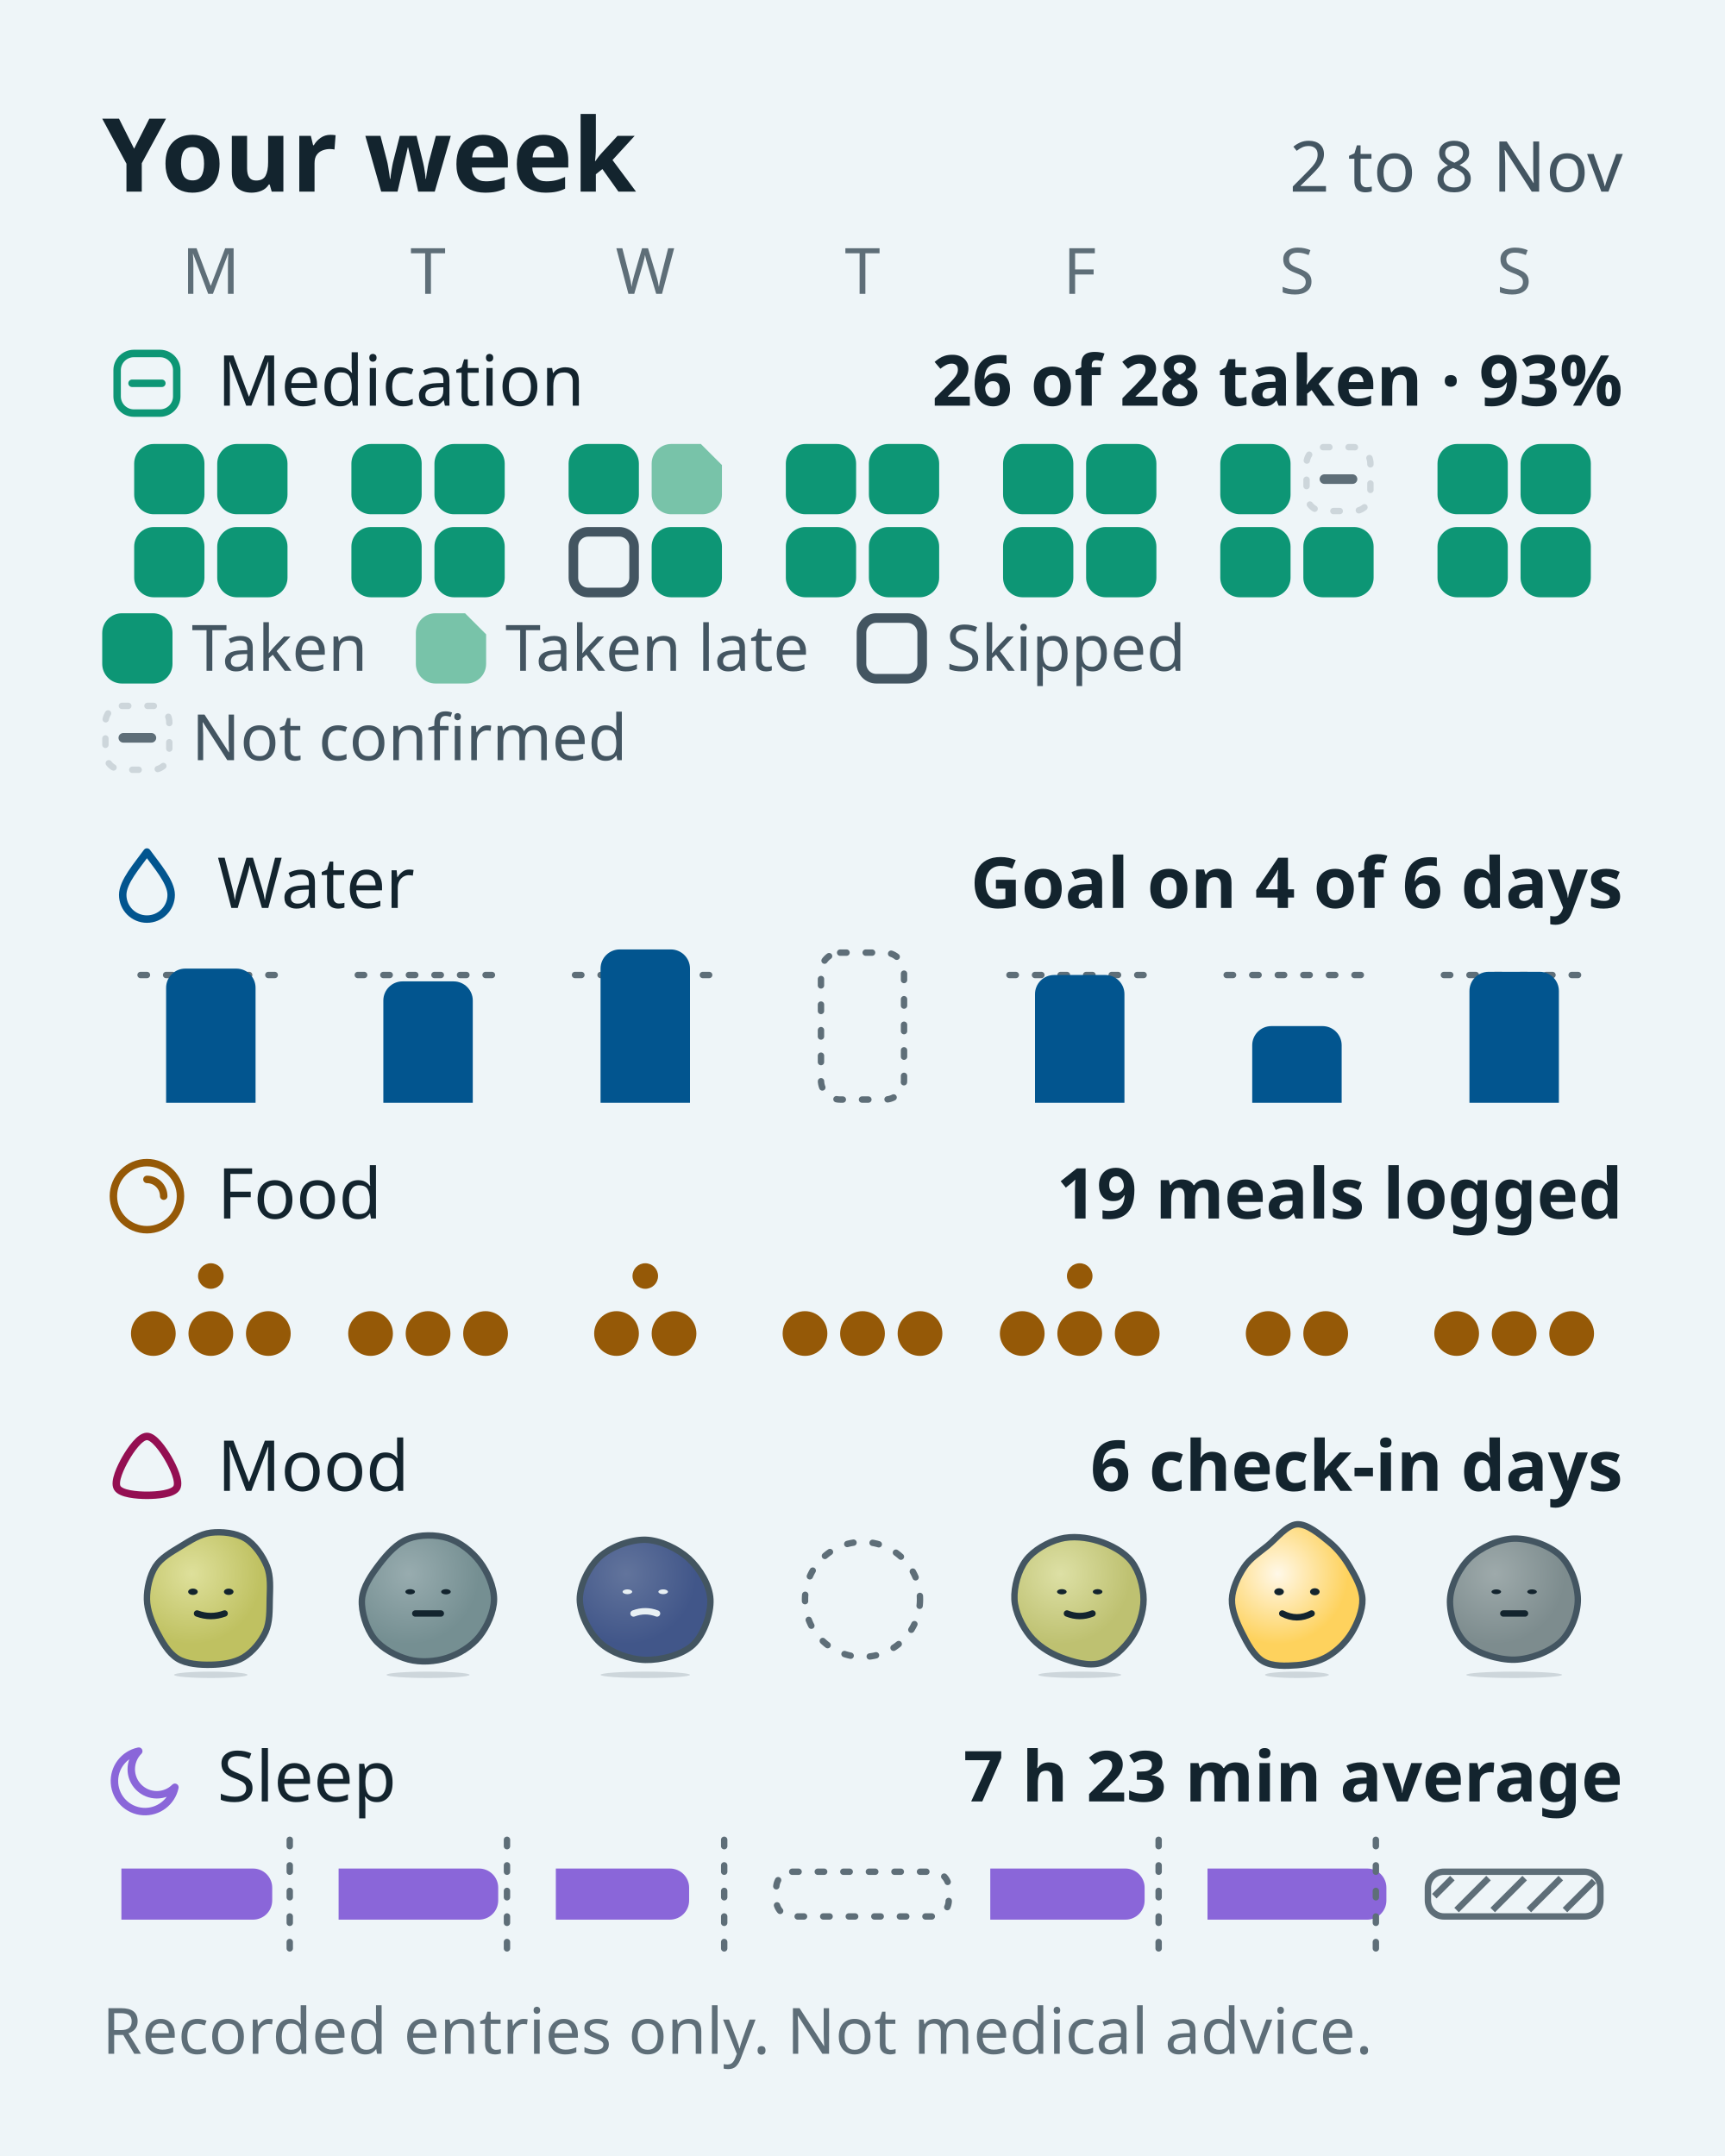
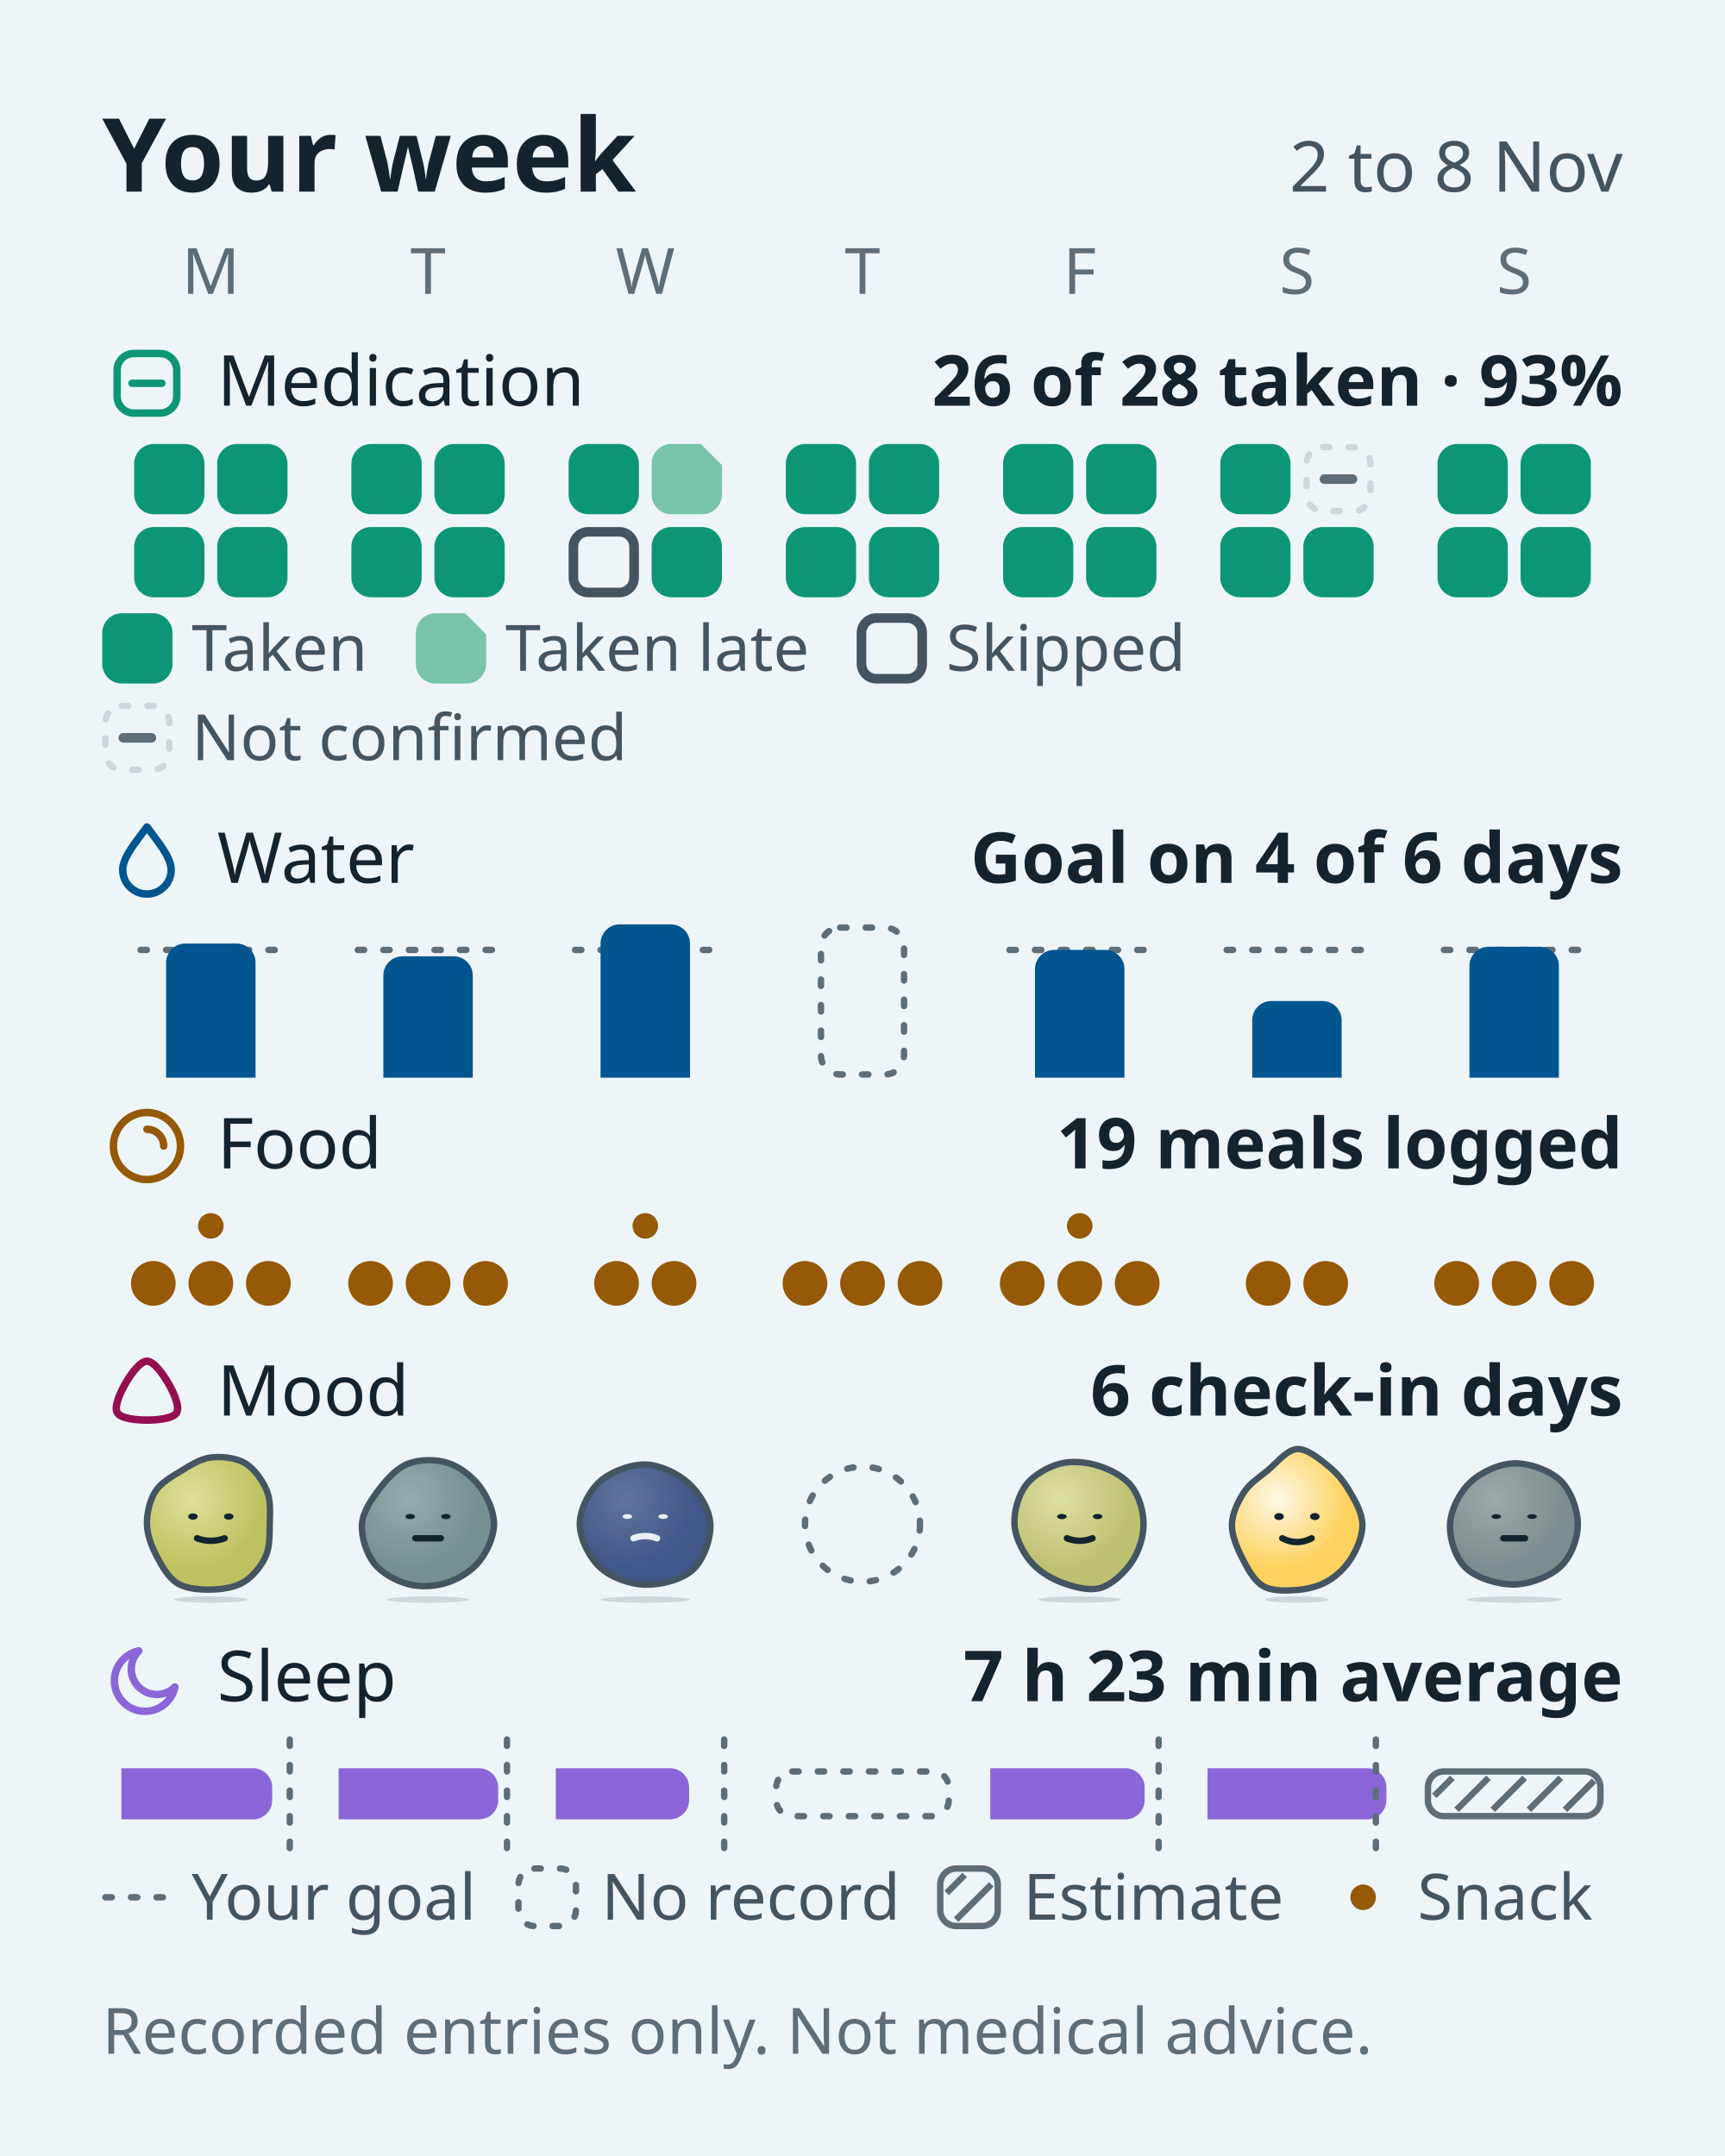
<svg xmlns="http://www.w3.org/2000/svg" width="1080" height="1350" viewBox="0 0 1080 1350">
  <defs>
-     <radialGradient id="g1" gradientUnits="userSpaceOnUse" cx="120" cy="985.5" r="44">
+     <radialGradient id="g1" gradientUnits="userSpaceOnUse" cx="120" cy="938.4" r="44">
      <stop offset="0" stop-color="#dee09b" />
      <stop offset="1" stop-color="#bfc161" />
    </radialGradient>
-     <radialGradient id="g2" gradientUnits="userSpaceOnUse" cx="256" cy="985.5" r="44">
+     <radialGradient id="g2" gradientUnits="userSpaceOnUse" cx="256" cy="938.4" r="44">
      <stop offset="0" stop-color="#98acaf" />
      <stop offset="1" stop-color="#758f92" />
    </radialGradient>
-     <radialGradient id="g3" gradientUnits="userSpaceOnUse" cx="392" cy="985.5" r="44">
+     <radialGradient id="g3" gradientUnits="userSpaceOnUse" cx="392" cy="938.4" r="44">
      <stop offset="0" stop-color="#62749c" />
      <stop offset="1" stop-color="#415689" />
    </radialGradient>
-     <radialGradient id="g4" gradientUnits="userSpaceOnUse" cx="664" cy="985.5" r="44">
+     <radialGradient id="g4" gradientUnits="userSpaceOnUse" cx="664" cy="938.4" r="44">
      <stop offset="0" stop-color="#dde0a5" />
      <stop offset="1" stop-color="#bec171" />
    </radialGradient>
-     <radialGradient id="g5" gradientUnits="userSpaceOnUse" cx="800" cy="985.5" r="44">
+     <radialGradient id="g5" gradientUnits="userSpaceOnUse" cx="800" cy="938.4" r="44">
      <stop offset="0" stop-color="#fff8e8" />
      <stop offset="1" stop-color="#fed25d" />
    </radialGradient>
-     <radialGradient id="g6" gradientUnits="userSpaceOnUse" cx="936" cy="985.5" r="44">
+     <radialGradient id="g6" gradientUnits="userSpaceOnUse" cx="936" cy="938.4" r="44">
      <stop offset="0" stop-color="#9eaaab" />
      <stop offset="1" stop-color="#7d8c8e" />
    </radialGradient>
  </defs>
  <rect width="1080" height="1350" fill="#eef5f8" />
  <text x="64" y="120" font-family="Geologica" font-weight="600" font-size="64" fill="#13242e">Your week</text>
  <text x="1016" y="120" font-family="IBM Plex Sans" font-weight="500" font-size="44" fill="#435561" text-anchor="end">2 to 8 Nov</text>
  <text x="132" y="184" font-family="IBM Plex Sans" font-weight="500" font-size="40" fill="#5e6e78" text-anchor="middle">M</text>
  <text x="268" y="184" font-family="IBM Plex Sans" font-weight="500" font-size="40" fill="#5e6e78" text-anchor="middle">T</text>
  <text x="404" y="184" font-family="IBM Plex Sans" font-weight="500" font-size="40" fill="#5e6e78" text-anchor="middle">W</text>
  <text x="540" y="184" font-family="IBM Plex Sans" font-weight="500" font-size="40" fill="#5e6e78" text-anchor="middle">T</text>
  <text x="676" y="184" font-family="IBM Plex Sans" font-weight="500" font-size="40" fill="#5e6e78" text-anchor="middle">F</text>
  <text x="812" y="184" font-family="IBM Plex Sans" font-weight="500" font-size="40" fill="#5e6e78" text-anchor="middle">S</text>
  <text x="948" y="184" font-family="IBM Plex Sans" font-weight="500" font-size="40" fill="#5e6e78" text-anchor="middle">S</text>
  <g>
    <rect x="73.33" y="221.33" width="37.33" height="37.33" rx="10.5" fill="none" stroke="#0d9675" stroke-width="4.67" stroke-linecap="round" stroke-linejoin="round" />
    <line x1="82.67" y1="240" x2="101.33" y2="240" stroke="#0d9675" stroke-width="4.67" stroke-linecap="round" stroke-linejoin="round" />
  </g>
  <text x="136" y="254" font-family="IBM Plex Sans" font-weight="500" font-size="44" fill="#13242e">Medication</text>
  <text x="1016" y="254" font-family="IBM Plex Sans" font-weight="600" font-size="44" fill="#13242e" text-anchor="end">26 of 28 taken · 93%</text>
  <g>
    <rect x="84" y="278" width="44" height="44" rx="12.32" fill="#0d9675" />
  </g>
  <g>
    <rect x="136" y="278" width="44" height="44" rx="12.32" fill="#0d9675" />
  </g>
  <g>
    <rect x="84" y="330" width="44" height="44" rx="12.32" fill="#0d9675" />
  </g>
  <g>
    <rect x="136" y="330" width="44" height="44" rx="12.32" fill="#0d9675" />
  </g>
  <g>
    <rect x="220" y="278" width="44" height="44" rx="12.32" fill="#0d9675" />
  </g>
  <g>
    <rect x="272" y="278" width="44" height="44" rx="12.32" fill="#0d9675" />
  </g>
  <g>
    <rect x="220" y="330" width="44" height="44" rx="12.32" fill="#0d9675" />
  </g>
  <g>
    <rect x="272" y="330" width="44" height="44" rx="12.32" fill="#0d9675" />
  </g>
  <g>
    <rect x="356" y="278" width="44" height="44" rx="12.32" fill="#0d9675" />
  </g>
  <g>
    <path d="M420.32 278 L438.8 278 L452 291.2 L452 309.68 A12.32 12.32 0 0 1 439.68 322 L420.32 322 A12.32 12.32 0 0 1 408 309.68 L408 290.32 A12.32 12.32 0 0 1 420.32 278 Z" fill="#78c3a9" />
  </g>
  <g>
    <rect x="359" y="333" width="38" height="38" rx="9.32" fill="none" stroke="#435561" stroke-width="6" />
  </g>
  <g>
    <rect x="408" y="330" width="44" height="44" rx="12.32" fill="#0d9675" />
  </g>
  <g>
    <rect x="492" y="278" width="44" height="44" rx="12.32" fill="#0d9675" />
  </g>
  <g>
    <rect x="544" y="278" width="44" height="44" rx="12.32" fill="#0d9675" />
  </g>
  <g>
    <rect x="492" y="330" width="44" height="44" rx="12.32" fill="#0d9675" />
  </g>
  <g>
    <rect x="544" y="330" width="44" height="44" rx="12.32" fill="#0d9675" />
  </g>
  <g>
    <rect x="628" y="278" width="44" height="44" rx="12.32" fill="#0d9675" />
  </g>
  <g>
    <rect x="680" y="278" width="44" height="44" rx="12.32" fill="#0d9675" />
  </g>
  <g>
    <rect x="628" y="330" width="44" height="44" rx="12.32" fill="#0d9675" />
  </g>
  <g>
    <rect x="680" y="330" width="44" height="44" rx="12.32" fill="#0d9675" />
  </g>
  <g>
    <rect x="764" y="278" width="44" height="44" rx="12.32" fill="#0d9675" />
  </g>
  <g>
    <rect x="818" y="280" width="40" height="40" rx="10.32" fill="none" stroke="#cdd6db" stroke-width="4" stroke-linecap="round" stroke-linejoin="round" stroke-dasharray="4 12" />
    <line x1="829.2" y1="300" x2="846.8" y2="300" stroke="#5e6e78" stroke-width="6" stroke-linecap="round" stroke-linejoin="round" />
  </g>
  <g>
    <rect x="764" y="330" width="44" height="44" rx="12.32" fill="#0d9675" />
  </g>
  <g>
    <rect x="816" y="330" width="44" height="44" rx="12.32" fill="#0d9675" />
  </g>
  <g>
    <rect x="900" y="278" width="44" height="44" rx="12.32" fill="#0d9675" />
  </g>
  <g>
    <rect x="952" y="278" width="44" height="44" rx="12.32" fill="#0d9675" />
  </g>
  <g>
    <rect x="900" y="330" width="44" height="44" rx="12.32" fill="#0d9675" />
  </g>
  <g>
    <rect x="952" y="330" width="44" height="44" rx="12.32" fill="#0d9675" />
  </g>
  <g>
    <rect x="64" y="384" width="44" height="44" rx="12.32" fill="#0d9675" />
  </g>
  <text x="120" y="420" font-family="IBM Plex Sans" font-weight="500" font-size="40" fill="#435561">Taken</text>
  <g>
    <path d="M272.68 384 L291.16 384 L304.36 397.2 L304.36 415.68 A12.32 12.32 0 0 1 292.04 428 L272.68 428 A12.32 12.32 0 0 1 260.36 415.68 L260.36 396.32 A12.32 12.32 0 0 1 272.68 384 Z" fill="#78c3a9" />
  </g>
  <text x="316.36" y="420" font-family="IBM Plex Sans" font-weight="500" font-size="40" fill="#435561">Taken late</text>
  <g>
    <rect x="539.36" y="387" width="38" height="38" rx="9.32" fill="none" stroke="#435561" stroke-width="6" />
  </g>
  <text x="592.36" y="420" font-family="IBM Plex Sans" font-weight="500" font-size="40" fill="#435561">Skipped</text>
  <g>
    <rect x="66" y="442" width="40" height="40" rx="10.32" fill="none" stroke="#cdd6db" stroke-width="4" stroke-linecap="round" stroke-linejoin="round" stroke-dasharray="4 12" />
    <line x1="77.2" y1="462" x2="94.8" y2="462" stroke="#5e6e78" stroke-width="6" stroke-linecap="round" stroke-linejoin="round" />
  </g>
  <text x="120" y="476" font-family="IBM Plex Sans" font-weight="500" font-size="40" fill="#435561">Not confirmed</text>
  <g>
-     <path d="M92 533.5 C85.93 541.9 76.83 552.17 76.83 560.33 A15.17 15.17 0 0 0 107.17 560.33 C107.17 552.17 98.07 541.9 92 533.5 Z" fill="none" stroke="#02558f" stroke-width="4.67" stroke-linecap="round" stroke-linejoin="round" />
-   </g>
-   <text x="136" y="568.5" font-family="IBM Plex Sans" font-weight="500" font-size="44" fill="#13242e">Water</text>
-   <text x="1016" y="568.5" font-family="IBM Plex Sans" font-weight="600" font-size="44" fill="#13242e" text-anchor="end">Goal on 4 of 6 days</text>
-   <g>
-     <line x1="88" y1="610.5" x2="176" y2="610.5" stroke="#5e6e78" stroke-width="4" stroke-linecap="round" stroke-linejoin="round" stroke-dasharray="4 12" />
-     <path d="M104 690.5 L104 618.5 A12 12 0 0 1 116 606.5 L148 606.5 A12 12 0 0 1 160 618.5 L160 690.5 Z" fill="#02558f" />
-   </g>
-   <g>
-     <line x1="224" y1="610.5" x2="312" y2="610.5" stroke="#5e6e78" stroke-width="4" stroke-linecap="round" stroke-linejoin="round" stroke-dasharray="4 12" />
-     <path d="M240 690.5 L240 626.5 A12 12 0 0 1 252 614.5 L284 614.5 A12 12 0 0 1 296 626.5 L296 690.5 Z" fill="#02558f" />
-   </g>
-   <g>
-     <line x1="360" y1="610.5" x2="448" y2="610.5" stroke="#5e6e78" stroke-width="4" stroke-linecap="round" stroke-linejoin="round" stroke-dasharray="4 12" />
-     <path d="M376 690.5 L376 606.5 A12 12 0 0 1 388 594.5 L420 594.5 A12 12 0 0 1 432 606.5 L432 690.5 Z" fill="#02558f" />
-   </g>
-   <g>
-     <rect x="514" y="596.5" width="52" height="92" rx="12" fill="none" stroke="#5e6e78" stroke-width="4" stroke-linecap="round" stroke-linejoin="round" stroke-dasharray="4 12" />
-   </g>
-   <g>
-     <line x1="632" y1="610.5" x2="720" y2="610.5" stroke="#5e6e78" stroke-width="4" stroke-linecap="round" stroke-linejoin="round" stroke-dasharray="4 12" />
-     <path d="M648 690.5 L648 622.5 A12 12 0 0 1 660 610.5 L692 610.5 A12 12 0 0 1 704 622.5 L704 690.5 Z" fill="#02558f" />
-   </g>
-   <g>
-     <line x1="768" y1="610.5" x2="856" y2="610.5" stroke="#5e6e78" stroke-width="4" stroke-linecap="round" stroke-linejoin="round" stroke-dasharray="4 12" />
-     <path d="M784 690.5 L784 654.5 A12 12 0 0 1 796 642.5 L828 642.5 A12 12 0 0 1 840 654.5 L840 690.5 Z" fill="#02558f" />
-   </g>
-   <g>
-     <line x1="904" y1="610.5" x2="992" y2="610.5" stroke="#5e6e78" stroke-width="4" stroke-linecap="round" stroke-linejoin="round" stroke-dasharray="4 12" />
-     <path d="M920 690.5 L920 620.5 A12 12 0 0 1 932 608.5 L964 608.5 A12 12 0 0 1 976 620.5 L976 690.5 Z" fill="#02558f" />
-   </g>
-   <g>
-     <circle cx="92" cy="749" r="21" fill="none" stroke="#955907" stroke-width="4.67" stroke-linecap="round" stroke-linejoin="round" />
-     <path d="M92 738.5 A10.5 10.5 0 0 1 102.5 749" fill="none" stroke="#955907" stroke-width="4.67" stroke-linecap="round" stroke-linejoin="round" />
-   </g>
-   <text x="136" y="763" font-family="IBM Plex Sans" font-weight="500" font-size="44" fill="#13242e">Food</text>
-   <text x="1016" y="763" font-family="IBM Plex Sans" font-weight="600" font-size="44" fill="#13242e" text-anchor="end">19 meals logged</text>
-   <g>
-     <circle cx="96" cy="835" r="14" fill="#955907" />
-     <circle cx="132" cy="835" r="14" fill="#955907" />
-     <circle cx="168" cy="835" r="14" fill="#955907" />
-     <circle cx="132" cy="799" r="8" fill="#955907" />
-   </g>
-   <g>
-     <circle cx="232" cy="835" r="14" fill="#955907" />
-     <circle cx="268" cy="835" r="14" fill="#955907" />
-     <circle cx="304" cy="835" r="14" fill="#955907" />
-   </g>
-   <g>
-     <circle cx="386" cy="835" r="14" fill="#955907" />
-     <circle cx="422" cy="835" r="14" fill="#955907" />
-     <circle cx="404" cy="799" r="8" fill="#955907" />
-   </g>
-   <g>
-     <circle cx="504" cy="835" r="14" fill="#955907" />
-     <circle cx="540" cy="835" r="14" fill="#955907" />
-     <circle cx="576" cy="835" r="14" fill="#955907" />
-   </g>
-   <g>
-     <circle cx="640" cy="835" r="14" fill="#955907" />
-     <circle cx="676" cy="835" r="14" fill="#955907" />
-     <circle cx="712" cy="835" r="14" fill="#955907" />
-     <circle cx="676" cy="799" r="8" fill="#955907" />
-   </g>
-   <g>
-     <circle cx="794" cy="835" r="14" fill="#955907" />
-     <circle cx="830" cy="835" r="14" fill="#955907" />
-   </g>
-   <g>
-     <circle cx="912" cy="835" r="14" fill="#955907" />
-     <circle cx="948" cy="835" r="14" fill="#955907" />
-     <circle cx="984" cy="835" r="14" fill="#955907" />
-   </g>
-   <g>
-     <path d="M92 899.43 C96.45 899.43 102.24 907.83 105.34 913.2 C108.44 918.57 112.81 927.78 110.59 931.63 C108.37 935.48 98.2 936.3 92 936.3 C85.8 936.3 75.63 935.48 73.41 931.63 C71.19 927.78 75.56 918.57 78.66 913.2 C81.76 907.83 87.55 899.43 92 899.43 Z" fill="none" stroke="#940f52" stroke-width="4.67" stroke-linecap="round" stroke-linejoin="round" />
-   </g>
-   <text x="136" y="933.5" font-family="IBM Plex Sans" font-weight="500" font-size="44" fill="#13242e">Mood</text>
-   <text x="1016" y="933.5" font-family="IBM Plex Sans" font-weight="600" font-size="44" fill="#13242e" text-anchor="end">6 check-in days</text>
-   <g>
-     <ellipse cx="132" cy="1048.7" rx="23" ry="2" fill="#cdd6db" />
-     <path d="M168.87 1001.5 C168.73 1008.34 169 1015.73 166.27 1021.78 C163.53 1027.83 158.16 1034.36 152.45 1037.8 C146.74 1041.24 138.88 1042.28 132 1042.41 C125.12 1042.53 116.79 1042.01 111.14 1038.53 C105.49 1035.05 101.3 1027.73 98.11 1021.55 C94.92 1015.38 92.13 1008.27 91.99 1001.5 C91.85 994.73 93.74 986.5 97.28 980.96 C100.83 975.41 107.47 971.76 113.25 968.22 C119.04 964.68 125.29 960.54 132 959.72 C138.71 958.91 147.66 959.81 153.51 963.31 C159.36 966.81 164.56 974.35 167.12 980.72 C169.68 987.08 169.01 994.66 168.87 1001.5 Z" fill="url(#g1)" stroke="#435561" stroke-width="4" stroke-linecap="round" stroke-linejoin="round" />
-     <ellipse cx="120.8" cy="996.7" rx="3" ry="1.98" fill="#13242e" />
-     <ellipse cx="143.2" cy="996.7" rx="3" ry="1.98" fill="#13242e" />
-     <path d="M123.36 1010.3 Q132 1013.5 140.64 1010.3" fill="none" stroke="#13242e" stroke-width="4" stroke-linecap="round" stroke-linejoin="round" />
-   </g>
-   <g>
-     <ellipse cx="268" cy="1048.7" rx="26" ry="2" fill="#cdd6db" />
-     <path d="M309.3 1001.5 C309.24 1009.31 304.96 1018.7 300.06 1024.8 C295.16 1030.89 287.27 1035.72 279.89 1038.1 C272.51 1040.48 263.39 1041.1 255.79 1039.09 C248.18 1037.08 239.12 1032.28 234.26 1026.02 C229.39 1019.75 226.05 1009.27 226.6 1001.5 C227.15 993.73 232.71 985.71 237.56 979.38 C242.4 973.05 248.51 966.24 255.66 963.53 C262.81 960.82 273.01 960.74 280.46 963.14 C287.92 965.54 295.61 971.56 300.41 977.95 C305.22 984.34 309.36 993.69 309.3 1001.5 Z" fill="url(#g2)" stroke="#435561" stroke-width="4" stroke-linecap="round" stroke-linejoin="round" />
-     <ellipse cx="256.8" cy="996.7" rx="3" ry="1.65" fill="#13242e" />
-     <ellipse cx="279.2" cy="996.7" rx="3" ry="1.65" fill="#13242e" />
-     <path d="M260 1010.3 Q268 1010.3 276 1010.3" fill="none" stroke="#13242e" stroke-width="4" stroke-linecap="round" stroke-linejoin="round" />
-   </g>
-   <g>
-     <ellipse cx="404" cy="1048.7" rx="28" ry="2" fill="#cdd6db" />
-     <path d="M444.76 1001.5 C445.19 1010.5 440.64 1023.66 433.84 1029.97 C427.05 1036.28 413.69 1039.59 404 1039.36 C394.31 1039.12 382.52 1034.85 375.69 1028.54 C368.85 1022.23 363.03 1010.45 362.99 1001.5 C362.96 992.55 368.65 981.06 375.48 974.84 C382.32 968.61 394.7 963.95 404 964.14 C413.3 964.33 424.5 969.76 431.29 975.98 C438.09 982.21 444.34 992.5 444.76 1001.5 Z" fill="url(#g3)" stroke="#435561" stroke-width="4" stroke-linecap="round" stroke-linejoin="round" />
-     <ellipse cx="392.8" cy="996.7" rx="3" ry="1.5" fill="#e8f0f4" />
-     <ellipse cx="415.2" cy="996.7" rx="3" ry="1.5" fill="#e8f0f4" />
-     <path d="M396.64 1010.3 Q404 1007.5 411.36 1010.3" fill="none" stroke="#e8f0f4" stroke-width="4" stroke-linecap="round" stroke-linejoin="round" />
-   </g>
-   <g>
-     <circle cx="540" cy="1001.5" r="36" fill="none" stroke="#5e6e78" stroke-width="4" stroke-linecap="round" stroke-linejoin="round" stroke-dasharray="4 12" />
-   </g>
-   <g>
-     <ellipse cx="676" cy="1048.7" rx="26" ry="2" fill="#cdd6db" />
-     <path d="M715.97 1001.5 C715.97 1009.39 713.08 1018.52 708.58 1025.17 C704.08 1031.82 696.35 1039.28 688.96 1041.38 C681.56 1043.49 671.58 1040.66 664.21 1037.8 C656.83 1034.94 649.57 1030.27 644.73 1024.22 C639.88 1018.17 635.54 1009.37 635.14 1001.5 C634.74 993.63 637.56 983.35 642.32 977.03 C647.07 970.71 656.09 965.6 663.68 963.59 C671.27 961.58 680.39 962.59 687.87 964.96 C695.35 967.34 703.87 971.76 708.55 977.85 C713.23 983.94 715.96 993.61 715.97 1001.5 Z" fill="url(#g4)" stroke="#435561" stroke-width="4" stroke-linecap="round" stroke-linejoin="round" />
-     <ellipse cx="664.8" cy="996.7" rx="3" ry="1.65" fill="#13242e" />
-     <ellipse cx="687.2" cy="996.7" rx="3" ry="1.65" fill="#13242e" />
-     <path d="M668 1010.3 Q676 1013.5 684 1010.3" fill="none" stroke="#13242e" stroke-width="4" stroke-linecap="round" stroke-linejoin="round" />
-   </g>
-   <g>
-     <ellipse cx="812" cy="1048.7" rx="20" ry="2" fill="#cdd6db" />
-     <path d="M852.99 1001.5 C853.18 1008.33 849.9 1016.39 846.32 1022.31 C842.74 1028.22 837.24 1033.61 831.52 1037 C825.8 1040.39 818.8 1042.14 812 1042.67 C805.2 1043.2 796.47 1043.56 790.73 1040.18 C784.99 1036.8 780.81 1028.82 777.57 1022.37 C774.33 1015.92 771.08 1008.32 771.29 1001.5 C771.51 994.68 775.17 987.02 778.88 981.42 C782.59 975.83 788.03 972.43 793.54 967.94 C799.06 963.44 805.61 954.91 812 954.46 C818.39 954.02 826.37 960.81 831.91 965.3 C837.45 969.78 841.72 975.32 845.23 981.36 C848.74 987.39 852.81 994.67 852.99 1001.5 Z" fill="url(#g5)" stroke="#435561" stroke-width="4" stroke-linecap="round" stroke-linejoin="round" />
-     <ellipse cx="800.8" cy="996.7" rx="3" ry="2.2" fill="#13242e" />
-     <ellipse cx="823.2" cy="996.7" rx="3" ry="2.2" fill="#13242e" />
-     <path d="M802.8 1010.3 Q812 1015.1 821.2 1010.3" fill="none" stroke="#13242e" stroke-width="4" stroke-linecap="round" stroke-linejoin="round" />
-   </g>
-   <g>
-     <ellipse cx="948" cy="1048.7" rx="30" ry="2" fill="#cdd6db" />
-     <path d="M987.85 1001.5 C987.88 1010.49 983.7 1021.71 977.06 1028 C970.42 1034.29 957.87 1039.07 948 1039.24 C938.13 1039.4 924.51 1035.27 917.82 1028.98 C911.12 1022.69 907.42 1010.44 907.85 1001.5 C908.29 992.56 913.75 981.67 920.45 975.32 C927.14 968.97 938.59 963.62 948 963.4 C957.41 963.19 970.25 967.71 976.89 974.05 C983.53 980.4 987.82 992.51 987.85 1001.5 Z" fill="url(#g6)" stroke="#435561" stroke-width="4" stroke-linecap="round" stroke-linejoin="round" />
-     <ellipse cx="936.8" cy="996.7" rx="3" ry="1.5" fill="#13242e" />
-     <ellipse cx="959.2" cy="996.7" rx="3" ry="1.5" fill="#13242e" />
-     <path d="M941.2 1010.3 Q948 1010.3 954.8 1010.3" fill="none" stroke="#13242e" stroke-width="4" stroke-linecap="round" stroke-linejoin="round" />
-   </g>
-   <g>
-     <path d="M109.5 1119.13 A19.13 19.13 0 1 1 86.87 1096.5 A15.4 15.4 0 0 0 109.5 1119.13 Z" fill="none" stroke="#8a66d9" stroke-width="4.67" stroke-linecap="round" stroke-linejoin="round" />
-   </g>
-   <text x="136" y="1128" font-family="IBM Plex Sans" font-weight="500" font-size="44" fill="#13242e">Sleep</text>
-   <text x="1016" y="1128" font-family="IBM Plex Sans" font-weight="600" font-size="44" fill="#13242e" text-anchor="end">7 h 23 min average</text>
-   <g>
-     <path d="M76 1170 L158.43 1170 A12 12 0 0 1 170.43 1182 L170.43 1190 A12 12 0 0 1 158.43 1202 L76 1202 Z" fill="#8a66d9" />
-     <line x1="181.41" y1="1152" x2="181.41" y2="1220" stroke="#5e6e78" stroke-width="4" stroke-linecap="round" stroke-linejoin="round" stroke-dasharray="4 12" />
-   </g>
-   <g>
-     <path d="M212 1170 L299.92 1170 A12 12 0 0 1 311.92 1182 L311.92 1190 A12 12 0 0 1 299.92 1202 L212 1202 Z" fill="#8a66d9" />
-     <line x1="317.41" y1="1152" x2="317.41" y2="1220" stroke="#5e6e78" stroke-width="4" stroke-linecap="round" stroke-linejoin="round" stroke-dasharray="4 12" />
-   </g>
-   <g>
-     <path d="M348 1170 L419.45 1170 A12 12 0 0 1 431.45 1182 L431.45 1190 A12 12 0 0 1 419.45 1202 L348 1202 Z" fill="#8a66d9" />
-     <line x1="453.41" y1="1152" x2="453.41" y2="1220" stroke="#5e6e78" stroke-width="4" stroke-linecap="round" stroke-linejoin="round" stroke-dasharray="4 12" />
-   </g>
-   <g>
-     <rect x="486" y="1172" width="108" height="28" rx="10" fill="none" stroke="#5e6e78" stroke-width="4" stroke-linecap="round" stroke-linejoin="round" stroke-dasharray="4 12" />
-   </g>
-   <g>
-     <path d="M620 1170 L704.63 1170 A12 12 0 0 1 716.63 1182 L716.63 1190 A12 12 0 0 1 704.63 1202 L620 1202 Z" fill="#8a66d9" />
-     <line x1="725.41" y1="1152" x2="725.41" y2="1220" stroke="#5e6e78" stroke-width="4" stroke-linecap="round" stroke-linejoin="round" stroke-dasharray="4 12" />
-   </g>
-   <g>
-     <path d="M756 1170 L856 1170 A12 12 0 0 1 868 1182 L868 1190 A12 12 0 0 1 856 1202 L756 1202 Z" fill="#8a66d9" />
-     <line x1="861.41" y1="1152" x2="861.41" y2="1220" stroke="#5e6e78" stroke-width="4" stroke-linecap="round" stroke-linejoin="round" stroke-dasharray="4 12" />
-   </g>
-   <g>
-     <rect x="894" y="1172" width="108" height="28" rx="10" fill="none" stroke="#5e6e78" stroke-width="4" />
-     <line x1="898" y1="1187.31" x2="909.31" y2="1176" stroke="#5e6e78" stroke-width="4" />
-     <line x1="911.94" y1="1196" x2="931.94" y2="1176" stroke="#5e6e78" stroke-width="4" />
-     <line x1="934.57" y1="1196" x2="954.57" y2="1176" stroke="#5e6e78" stroke-width="4" />
-     <line x1="957.2" y1="1196" x2="977.2" y2="1176" stroke="#5e6e78" stroke-width="4" />
-     <line x1="979.82" y1="1196" x2="998" y2="1177.82" stroke="#5e6e78" stroke-width="4" />
-   </g>
+     <path d="M92 517.8 C85.93 526.2 76.83 536.47 76.83 544.63 A15.17 15.17 0 0 0 107.17 544.63 C107.17 536.47 98.07 526.2 92 517.8 Z" fill="none" stroke="#02558f" stroke-width="4.67" stroke-linecap="round" stroke-linejoin="round" />
+   </g>
+   <text x="136" y="552.8" font-family="IBM Plex Sans" font-weight="500" font-size="44" fill="#13242e">Water</text>
+   <text x="1016" y="552.8" font-family="IBM Plex Sans" font-weight="600" font-size="44" fill="#13242e" text-anchor="end">Goal on 4 of 6 days</text>
+   <g>
+     <line x1="88" y1="594.8" x2="176" y2="594.8" stroke="#5e6e78" stroke-width="4" stroke-linecap="round" stroke-linejoin="round" stroke-dasharray="4 12" />
+     <path d="M104 674.8 L104 602.8 A12 12 0 0 1 116 590.8 L148 590.8 A12 12 0 0 1 160 602.8 L160 674.8 Z" fill="#02558f" />
+   </g>
+   <g>
+     <line x1="224" y1="594.8" x2="312" y2="594.8" stroke="#5e6e78" stroke-width="4" stroke-linecap="round" stroke-linejoin="round" stroke-dasharray="4 12" />
+     <path d="M240 674.8 L240 610.8 A12 12 0 0 1 252 598.8 L284 598.8 A12 12 0 0 1 296 610.8 L296 674.8 Z" fill="#02558f" />
+   </g>
+   <g>
+     <line x1="360" y1="594.8" x2="448" y2="594.8" stroke="#5e6e78" stroke-width="4" stroke-linecap="round" stroke-linejoin="round" stroke-dasharray="4 12" />
+     <path d="M376 674.8 L376 590.8 A12 12 0 0 1 388 578.8 L420 578.8 A12 12 0 0 1 432 590.8 L432 674.8 Z" fill="#02558f" />
+   </g>
+   <g>
+     <rect x="514" y="580.8" width="52" height="92" rx="12" fill="none" stroke="#5e6e78" stroke-width="4" stroke-linecap="round" stroke-linejoin="round" stroke-dasharray="4 12" />
+   </g>
+   <g>
+     <line x1="632" y1="594.8" x2="720" y2="594.8" stroke="#5e6e78" stroke-width="4" stroke-linecap="round" stroke-linejoin="round" stroke-dasharray="4 12" />
+     <path d="M648 674.8 L648 606.8 A12 12 0 0 1 660 594.8 L692 594.8 A12 12 0 0 1 704 606.8 L704 674.8 Z" fill="#02558f" />
+   </g>
+   <g>
+     <line x1="768" y1="594.8" x2="856" y2="594.8" stroke="#5e6e78" stroke-width="4" stroke-linecap="round" stroke-linejoin="round" stroke-dasharray="4 12" />
+     <path d="M784 674.8 L784 638.8 A12 12 0 0 1 796 626.8 L828 626.8 A12 12 0 0 1 840 638.8 L840 674.8 Z" fill="#02558f" />
+   </g>
+   <g>
+     <line x1="904" y1="594.8" x2="992" y2="594.8" stroke="#5e6e78" stroke-width="4" stroke-linecap="round" stroke-linejoin="round" stroke-dasharray="4 12" />
+     <path d="M920 674.8 L920 604.8 A12 12 0 0 1 932 592.8 L964 592.8 A12 12 0 0 1 976 604.8 L976 674.8 Z" fill="#02558f" />
+   </g>
+   <g>
+     <circle cx="92" cy="717.6" r="21" fill="none" stroke="#955907" stroke-width="4.67" stroke-linecap="round" stroke-linejoin="round" />
+     <path d="M92 707.1 A10.5 10.5 0 0 1 102.5 717.6" fill="none" stroke="#955907" stroke-width="4.67" stroke-linecap="round" stroke-linejoin="round" />
+   </g>
+   <text x="136" y="731.6" font-family="IBM Plex Sans" font-weight="500" font-size="44" fill="#13242e">Food</text>
+   <text x="1016" y="731.6" font-family="IBM Plex Sans" font-weight="600" font-size="44" fill="#13242e" text-anchor="end">19 meals logged</text>
+   <g>
+     <circle cx="96" cy="803.6" r="14" fill="#955907" />
+     <circle cx="132" cy="803.6" r="14" fill="#955907" />
+     <circle cx="168" cy="803.6" r="14" fill="#955907" />
+     <circle cx="132" cy="767.6" r="8" fill="#955907" />
+   </g>
+   <g>
+     <circle cx="232" cy="803.6" r="14" fill="#955907" />
+     <circle cx="268" cy="803.6" r="14" fill="#955907" />
+     <circle cx="304" cy="803.6" r="14" fill="#955907" />
+   </g>
+   <g>
+     <circle cx="386" cy="803.6" r="14" fill="#955907" />
+     <circle cx="422" cy="803.6" r="14" fill="#955907" />
+     <circle cx="404" cy="767.6" r="8" fill="#955907" />
+   </g>
+   <g>
+     <circle cx="504" cy="803.6" r="14" fill="#955907" />
+     <circle cx="540" cy="803.6" r="14" fill="#955907" />
+     <circle cx="576" cy="803.6" r="14" fill="#955907" />
+   </g>
+   <g>
+     <circle cx="640" cy="803.6" r="14" fill="#955907" />
+     <circle cx="676" cy="803.6" r="14" fill="#955907" />
+     <circle cx="712" cy="803.6" r="14" fill="#955907" />
+     <circle cx="676" cy="767.6" r="8" fill="#955907" />
+   </g>
+   <g>
+     <circle cx="794" cy="803.6" r="14" fill="#955907" />
+     <circle cx="830" cy="803.6" r="14" fill="#955907" />
+   </g>
+   <g>
+     <circle cx="912" cy="803.6" r="14" fill="#955907" />
+     <circle cx="948" cy="803.6" r="14" fill="#955907" />
+     <circle cx="984" cy="803.6" r="14" fill="#955907" />
+   </g>
+   <g>
+     <path d="M92 852.33 C96.45 852.33 102.24 860.73 105.34 866.1 C108.44 871.47 112.81 880.68 110.59 884.53 C108.37 888.38 98.2 889.2 92 889.2 C85.8 889.2 75.63 888.38 73.41 884.53 C71.19 880.68 75.56 871.47 78.66 866.1 C81.76 860.73 87.55 852.33 92 852.33 Z" fill="none" stroke="#940f52" stroke-width="4.67" stroke-linecap="round" stroke-linejoin="round" />
+   </g>
+   <text x="136" y="886.4" font-family="IBM Plex Sans" font-weight="500" font-size="44" fill="#13242e">Mood</text>
+   <text x="1016" y="886.4" font-family="IBM Plex Sans" font-weight="600" font-size="44" fill="#13242e" text-anchor="end">6 check-in days</text>
+   <g>
+     <ellipse cx="132" cy="1001.6" rx="23" ry="2" fill="#cdd6db" />
+     <path d="M168.87 954.4 C168.73 961.24 169 968.63 166.27 974.68 C163.53 980.73 158.16 987.26 152.45 990.7 C146.74 994.14 138.88 995.18 132 995.31 C125.12 995.43 116.79 994.91 111.14 991.43 C105.49 987.95 101.3 980.63 98.11 974.45 C94.92 968.28 92.13 961.17 91.99 954.4 C91.85 947.63 93.74 939.4 97.28 933.86 C100.83 928.31 107.47 924.66 113.25 921.12 C119.04 917.58 125.29 913.44 132 912.62 C138.71 911.81 147.66 912.71 153.51 916.21 C159.36 919.71 164.56 927.25 167.12 933.62 C169.68 939.98 169.01 947.56 168.87 954.4 Z" fill="url(#g1)" stroke="#435561" stroke-width="4" stroke-linecap="round" stroke-linejoin="round" />
+     <ellipse cx="120.8" cy="949.6" rx="3" ry="1.98" fill="#13242e" />
+     <ellipse cx="143.2" cy="949.6" rx="3" ry="1.98" fill="#13242e" />
+     <path d="M123.36 963.2 Q132 966.4 140.64 963.2" fill="none" stroke="#13242e" stroke-width="4" stroke-linecap="round" stroke-linejoin="round" />
+   </g>
+   <g>
+     <ellipse cx="268" cy="1001.6" rx="26" ry="2" fill="#cdd6db" />
+     <path d="M309.3 954.4 C309.24 962.21 304.96 971.6 300.06 977.7 C295.16 983.79 287.27 988.62 279.89 991 C272.51 993.38 263.39 994 255.79 991.99 C248.18 989.98 239.12 985.18 234.26 978.92 C229.39 972.65 226.05 962.17 226.6 954.4 C227.15 946.63 232.71 938.61 237.56 932.28 C242.4 925.95 248.51 919.14 255.66 916.43 C262.81 913.72 273.01 913.64 280.46 916.04 C287.92 918.44 295.61 924.46 300.41 930.85 C305.22 937.24 309.36 946.59 309.3 954.4 Z" fill="url(#g2)" stroke="#435561" stroke-width="4" stroke-linecap="round" stroke-linejoin="round" />
+     <ellipse cx="256.8" cy="949.6" rx="3" ry="1.65" fill="#13242e" />
+     <ellipse cx="279.2" cy="949.6" rx="3" ry="1.65" fill="#13242e" />
+     <path d="M260 963.2 Q268 963.2 276 963.2" fill="none" stroke="#13242e" stroke-width="4" stroke-linecap="round" stroke-linejoin="round" />
+   </g>
+   <g>
+     <ellipse cx="404" cy="1001.6" rx="28" ry="2" fill="#cdd6db" />
+     <path d="M444.76 954.4 C445.19 963.4 440.64 976.56 433.84 982.87 C427.05 989.18 413.69 992.49 404 992.26 C394.31 992.02 382.52 987.75 375.69 981.44 C368.85 975.13 363.03 963.35 362.99 954.4 C362.96 945.45 368.65 933.96 375.48 927.74 C382.32 921.51 394.7 916.85 404 917.04 C413.3 917.23 424.5 922.66 431.29 928.88 C438.09 935.11 444.34 945.4 444.76 954.4 Z" fill="url(#g3)" stroke="#435561" stroke-width="4" stroke-linecap="round" stroke-linejoin="round" />
+     <ellipse cx="392.8" cy="949.6" rx="3" ry="1.5" fill="#e8f0f4" />
+     <ellipse cx="415.2" cy="949.6" rx="3" ry="1.5" fill="#e8f0f4" />
+     <path d="M396.64 963.2 Q404 960.4 411.36 963.2" fill="none" stroke="#e8f0f4" stroke-width="4" stroke-linecap="round" stroke-linejoin="round" />
+   </g>
+   <g>
+     <circle cx="540" cy="954.4" r="36" fill="none" stroke="#5e6e78" stroke-width="4" stroke-linecap="round" stroke-linejoin="round" stroke-dasharray="4 12" />
+   </g>
+   <g>
+     <ellipse cx="676" cy="1001.6" rx="26" ry="2" fill="#cdd6db" />
+     <path d="M715.97 954.4 C715.97 962.29 713.08 971.42 708.58 978.07 C704.08 984.72 696.35 992.18 688.96 994.28 C681.56 996.39 671.58 993.56 664.21 990.7 C656.83 987.84 649.57 983.17 644.73 977.12 C639.88 971.07 635.54 962.27 635.14 954.4 C634.74 946.53 637.56 936.25 642.32 929.93 C647.07 923.61 656.09 918.5 663.68 916.49 C671.27 914.48 680.39 915.49 687.87 917.86 C695.35 920.24 703.87 924.66 708.55 930.75 C713.23 936.84 715.96 946.51 715.97 954.4 Z" fill="url(#g4)" stroke="#435561" stroke-width="4" stroke-linecap="round" stroke-linejoin="round" />
+     <ellipse cx="664.8" cy="949.6" rx="3" ry="1.65" fill="#13242e" />
+     <ellipse cx="687.2" cy="949.6" rx="3" ry="1.65" fill="#13242e" />
+     <path d="M668 963.2 Q676 966.4 684 963.2" fill="none" stroke="#13242e" stroke-width="4" stroke-linecap="round" stroke-linejoin="round" />
+   </g>
+   <g>
+     <ellipse cx="812" cy="1001.6" rx="20" ry="2" fill="#cdd6db" />
+     <path d="M852.99 954.4 C853.18 961.23 849.9 969.29 846.32 975.21 C842.74 981.12 837.24 986.51 831.52 989.9 C825.8 993.29 818.8 995.04 812 995.57 C805.2 996.1 796.47 996.46 790.73 993.08 C784.99 989.7 780.81 981.72 777.57 975.27 C774.33 968.82 771.08 961.22 771.29 954.4 C771.51 947.58 775.17 939.92 778.88 934.32 C782.59 928.73 788.03 925.33 793.54 920.84 C799.06 916.34 805.61 907.81 812 907.36 C818.39 906.92 826.37 913.71 831.91 918.2 C837.45 922.68 841.72 928.22 845.23 934.26 C848.74 940.29 852.81 947.57 852.99 954.4 Z" fill="url(#g5)" stroke="#435561" stroke-width="4" stroke-linecap="round" stroke-linejoin="round" />
+     <ellipse cx="800.8" cy="949.6" rx="3" ry="2.2" fill="#13242e" />
+     <ellipse cx="823.2" cy="949.6" rx="3" ry="2.2" fill="#13242e" />
+     <path d="M802.8 963.2 Q812 968 821.2 963.2" fill="none" stroke="#13242e" stroke-width="4" stroke-linecap="round" stroke-linejoin="round" />
+   </g>
+   <g>
+     <ellipse cx="948" cy="1001.6" rx="30" ry="2" fill="#cdd6db" />
+     <path d="M987.85 954.4 C987.88 963.39 983.7 974.61 977.06 980.9 C970.42 987.19 957.87 991.97 948 992.14 C938.13 992.3 924.51 988.17 917.82 981.88 C911.12 975.59 907.42 963.34 907.85 954.4 C908.29 945.46 913.75 934.57 920.45 928.22 C927.14 921.87 938.59 916.52 948 916.3 C957.41 916.09 970.25 920.61 976.89 926.95 C983.53 933.3 987.82 945.41 987.85 954.4 Z" fill="url(#g6)" stroke="#435561" stroke-width="4" stroke-linecap="round" stroke-linejoin="round" />
+     <ellipse cx="936.8" cy="949.6" rx="3" ry="1.5" fill="#13242e" />
+     <ellipse cx="959.2" cy="949.6" rx="3" ry="1.5" fill="#13242e" />
+     <path d="M941.2 963.2 Q948 963.2 954.8 963.2" fill="none" stroke="#13242e" stroke-width="4" stroke-linecap="round" stroke-linejoin="round" />
+   </g>
+   <g>
+     <path d="M109.5 1056.33 A19.13 19.13 0 1 1 86.87 1033.7 A15.4 15.4 0 0 0 109.5 1056.33 Z" fill="none" stroke="#8a66d9" stroke-width="4.67" stroke-linecap="round" stroke-linejoin="round" />
+   </g>
+   <text x="136" y="1065.2" font-family="IBM Plex Sans" font-weight="500" font-size="44" fill="#13242e">Sleep</text>
+   <text x="1016" y="1065.2" font-family="IBM Plex Sans" font-weight="600" font-size="44" fill="#13242e" text-anchor="end">7 h 23 min average</text>
+   <g>
+     <path d="M76 1107.2 L158.43 1107.2 A12 12 0 0 1 170.43 1119.2 L170.43 1127.2 A12 12 0 0 1 158.43 1139.2 L76 1139.2 Z" fill="#8a66d9" />
+     <line x1="181.41" y1="1089.2" x2="181.41" y2="1157.2" stroke="#5e6e78" stroke-width="4" stroke-linecap="round" stroke-linejoin="round" stroke-dasharray="4 12" />
+   </g>
+   <g>
+     <path d="M212 1107.2 L299.92 1107.2 A12 12 0 0 1 311.92 1119.2 L311.92 1127.2 A12 12 0 0 1 299.92 1139.2 L212 1139.2 Z" fill="#8a66d9" />
+     <line x1="317.41" y1="1089.2" x2="317.41" y2="1157.2" stroke="#5e6e78" stroke-width="4" stroke-linecap="round" stroke-linejoin="round" stroke-dasharray="4 12" />
+   </g>
+   <g>
+     <path d="M348 1107.2 L419.45 1107.2 A12 12 0 0 1 431.45 1119.2 L431.45 1127.2 A12 12 0 0 1 419.45 1139.2 L348 1139.2 Z" fill="#8a66d9" />
+     <line x1="453.41" y1="1089.2" x2="453.41" y2="1157.2" stroke="#5e6e78" stroke-width="4" stroke-linecap="round" stroke-linejoin="round" stroke-dasharray="4 12" />
+   </g>
+   <g>
+     <rect x="486" y="1109.2" width="108" height="28" rx="10" fill="none" stroke="#5e6e78" stroke-width="4" stroke-linecap="round" stroke-linejoin="round" stroke-dasharray="4 12" />
+   </g>
+   <g>
+     <path d="M620 1107.2 L704.63 1107.2 A12 12 0 0 1 716.63 1119.2 L716.63 1127.2 A12 12 0 0 1 704.63 1139.2 L620 1139.2 Z" fill="#8a66d9" />
+     <line x1="725.41" y1="1089.2" x2="725.41" y2="1157.2" stroke="#5e6e78" stroke-width="4" stroke-linecap="round" stroke-linejoin="round" stroke-dasharray="4 12" />
+   </g>
+   <g>
+     <path d="M756 1107.2 L856 1107.2 A12 12 0 0 1 868 1119.2 L868 1127.2 A12 12 0 0 1 856 1139.2 L756 1139.2 Z" fill="#8a66d9" />
+     <line x1="861.41" y1="1089.2" x2="861.41" y2="1157.2" stroke="#5e6e78" stroke-width="4" stroke-linecap="round" stroke-linejoin="round" stroke-dasharray="4 12" />
+   </g>
+   <g>
+     <rect x="894" y="1109.2" width="108" height="28" rx="10" fill="none" stroke="#5e6e78" stroke-width="4" />
+     <line x1="898" y1="1124.51" x2="909.31" y2="1113.2" stroke="#5e6e78" stroke-width="4" />
+     <line x1="911.94" y1="1133.2" x2="931.94" y2="1113.2" stroke="#5e6e78" stroke-width="4" />
+     <line x1="934.57" y1="1133.2" x2="954.57" y2="1113.2" stroke="#5e6e78" stroke-width="4" />
+     <line x1="957.2" y1="1133.2" x2="977.2" y2="1113.2" stroke="#5e6e78" stroke-width="4" />
+     <line x1="979.82" y1="1133.2" x2="998" y2="1115.02" stroke="#5e6e78" stroke-width="4" />
+   </g>
+   <g>
+     <line x1="66" y1="1188" x2="106" y2="1188" stroke="#5e6e78" stroke-width="4" stroke-linecap="round" stroke-linejoin="round" stroke-dasharray="4 12" />
+   </g>
+   <text x="120" y="1202" font-family="IBM Plex Sans" font-weight="500" font-size="40" fill="#435561">Your goal</text>
+   <g>
+     <rect x="324.6" y="1170" width="36" height="36" rx="10" fill="none" stroke="#5e6e78" stroke-width="4" stroke-linecap="round" stroke-linejoin="round" stroke-dasharray="4 12" />
+   </g>
+   <text x="376.6" y="1202" font-family="IBM Plex Sans" font-weight="500" font-size="40" fill="#435561">No record</text>
+   <g>
+     <rect x="588.68" y="1170" width="36" height="36" rx="10" fill="none" stroke="#5e6e78" stroke-width="4" />
+     <line x1="592.68" y1="1185.31" x2="603.99" y2="1174" stroke="#5e6e78" stroke-width="4" />
+     <line x1="598.62" y1="1202" x2="620.68" y2="1179.94" stroke="#5e6e78" stroke-width="4" />
+   </g>
+   <text x="640.68" y="1202" font-family="IBM Plex Sans" font-weight="500" font-size="40" fill="#435561">Estimate</text>
+   <g>
+     <circle cx="853.44" cy="1188" r="8" fill="#955907" />
+   </g>
+   <text x="887.44" y="1202" font-family="IBM Plex Sans" font-weight="500" font-size="40" fill="#435561">Snack</text>
  <text x="64" y="1286" font-family="IBM Plex Sans" font-weight="500" font-size="40" fill="#5e6e78">Recorded entries only. Not medical advice.</text>
</svg>
